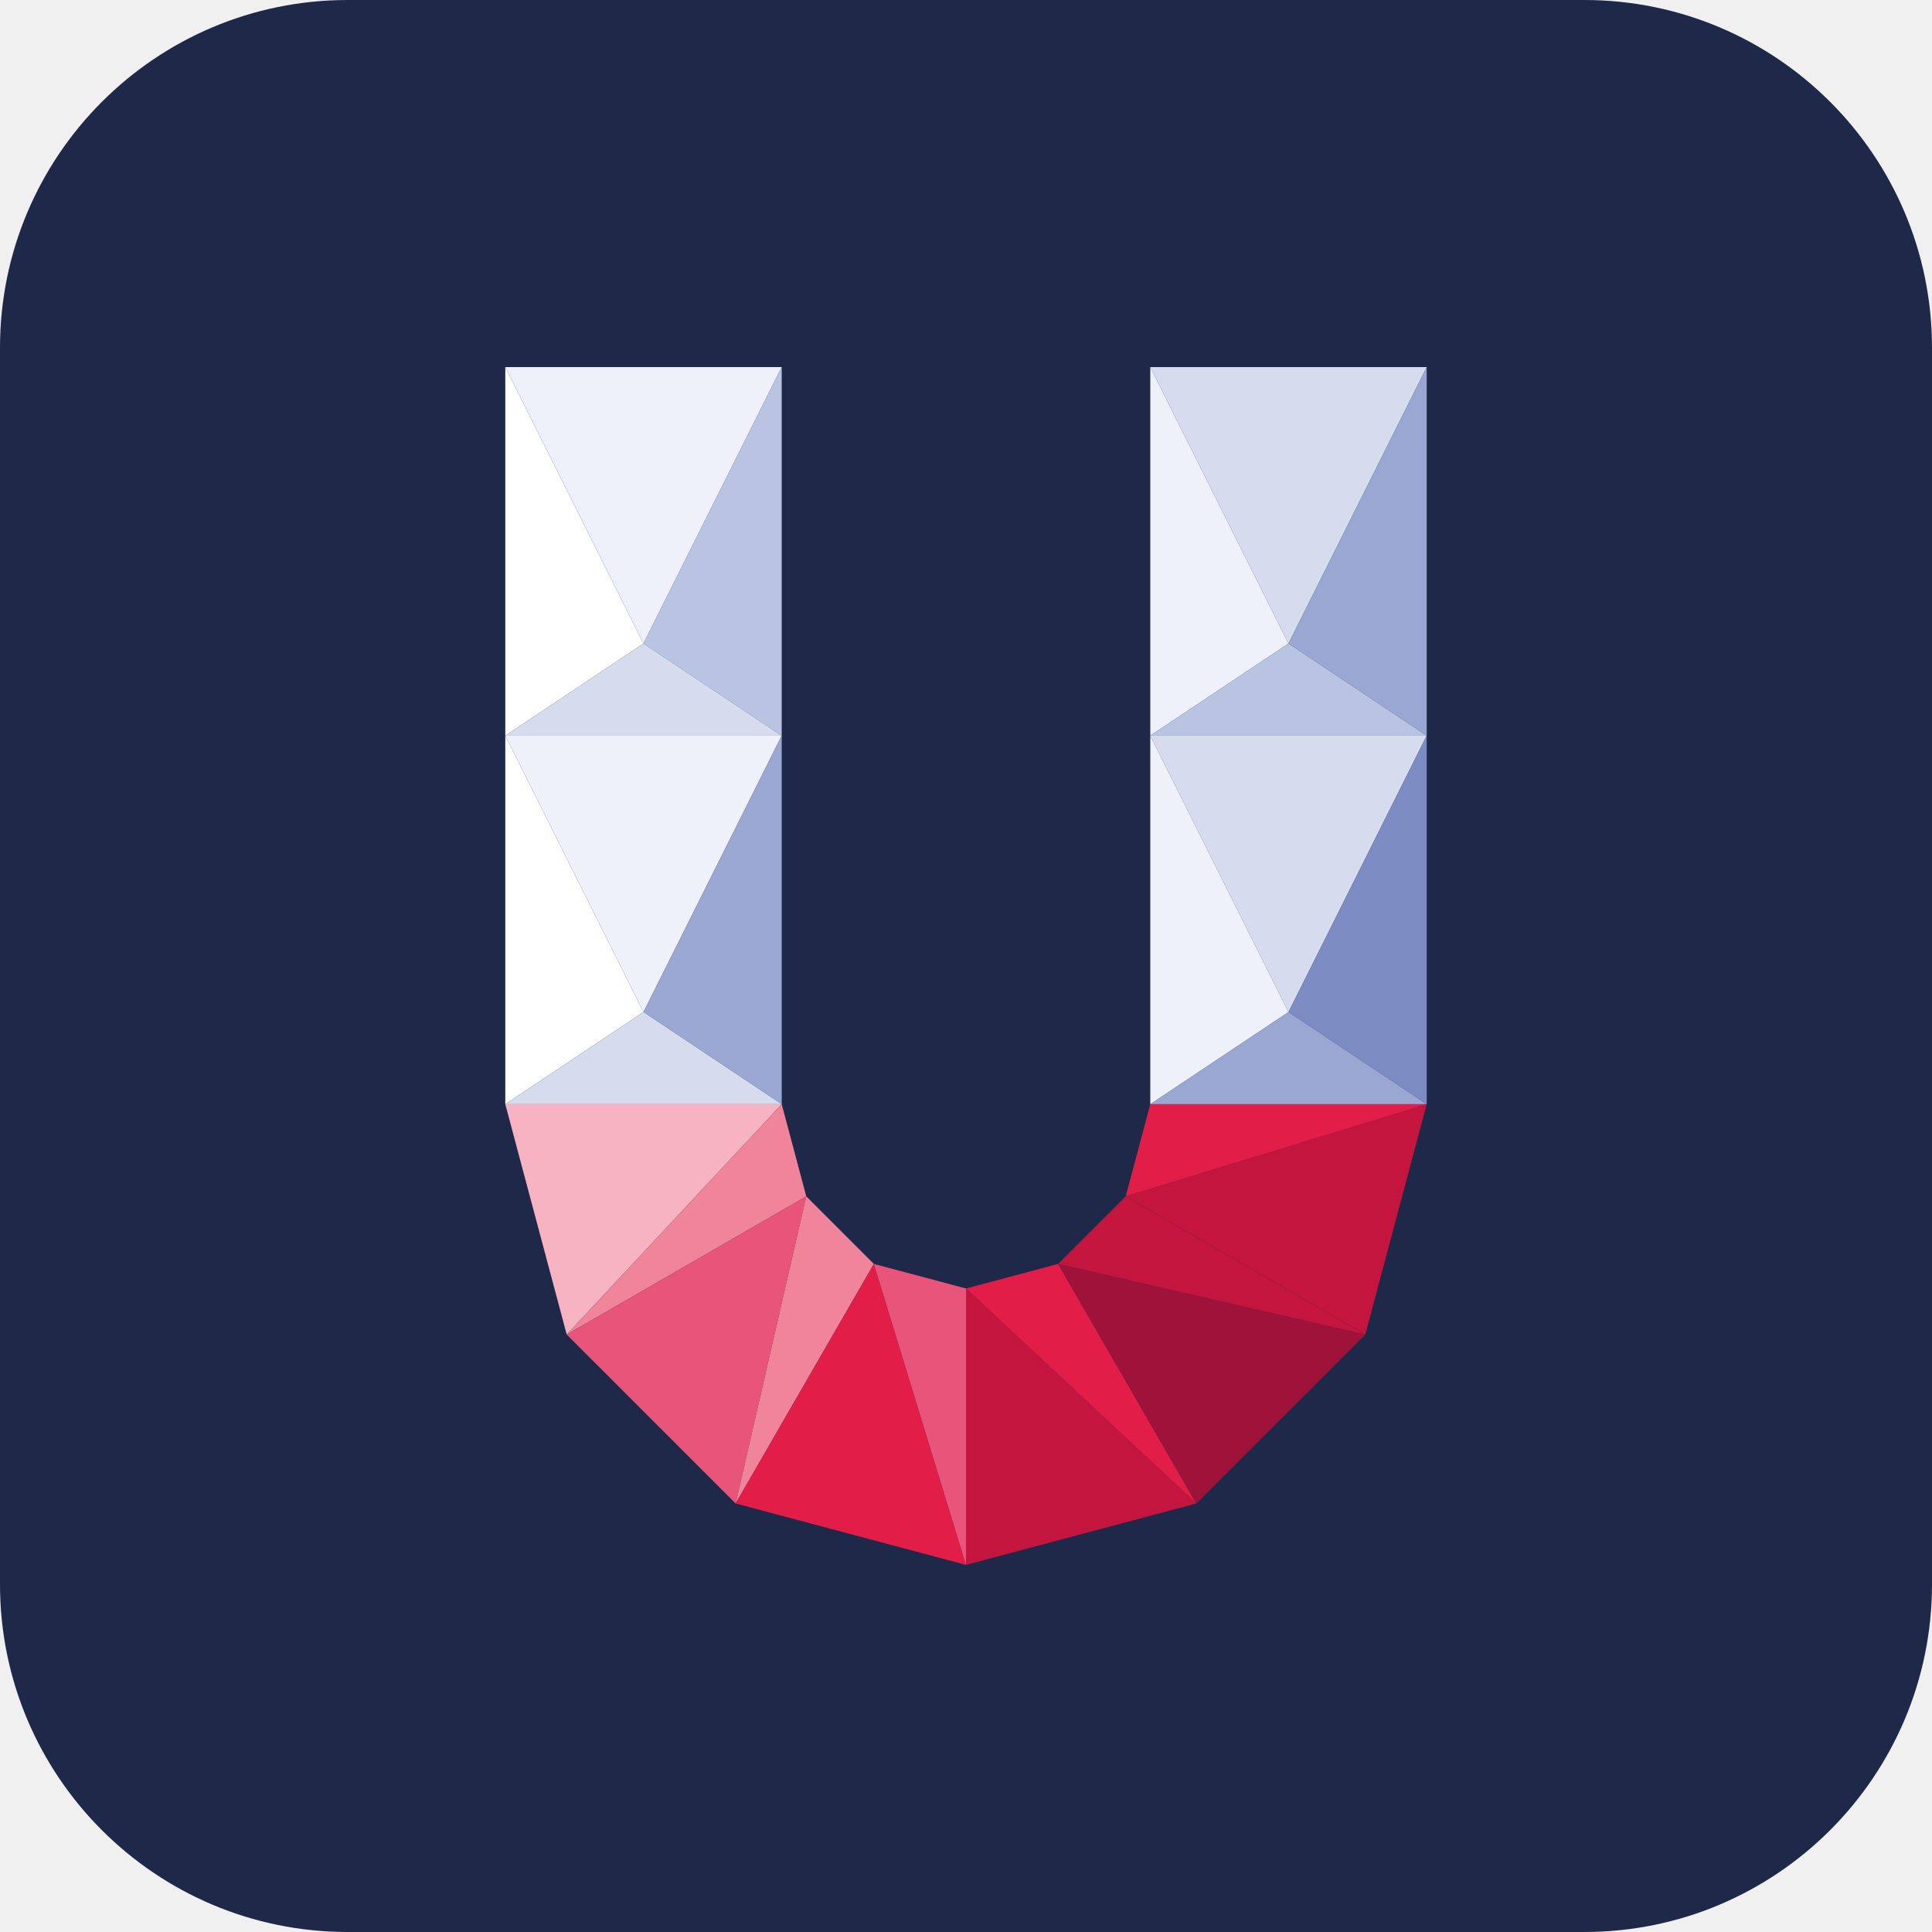
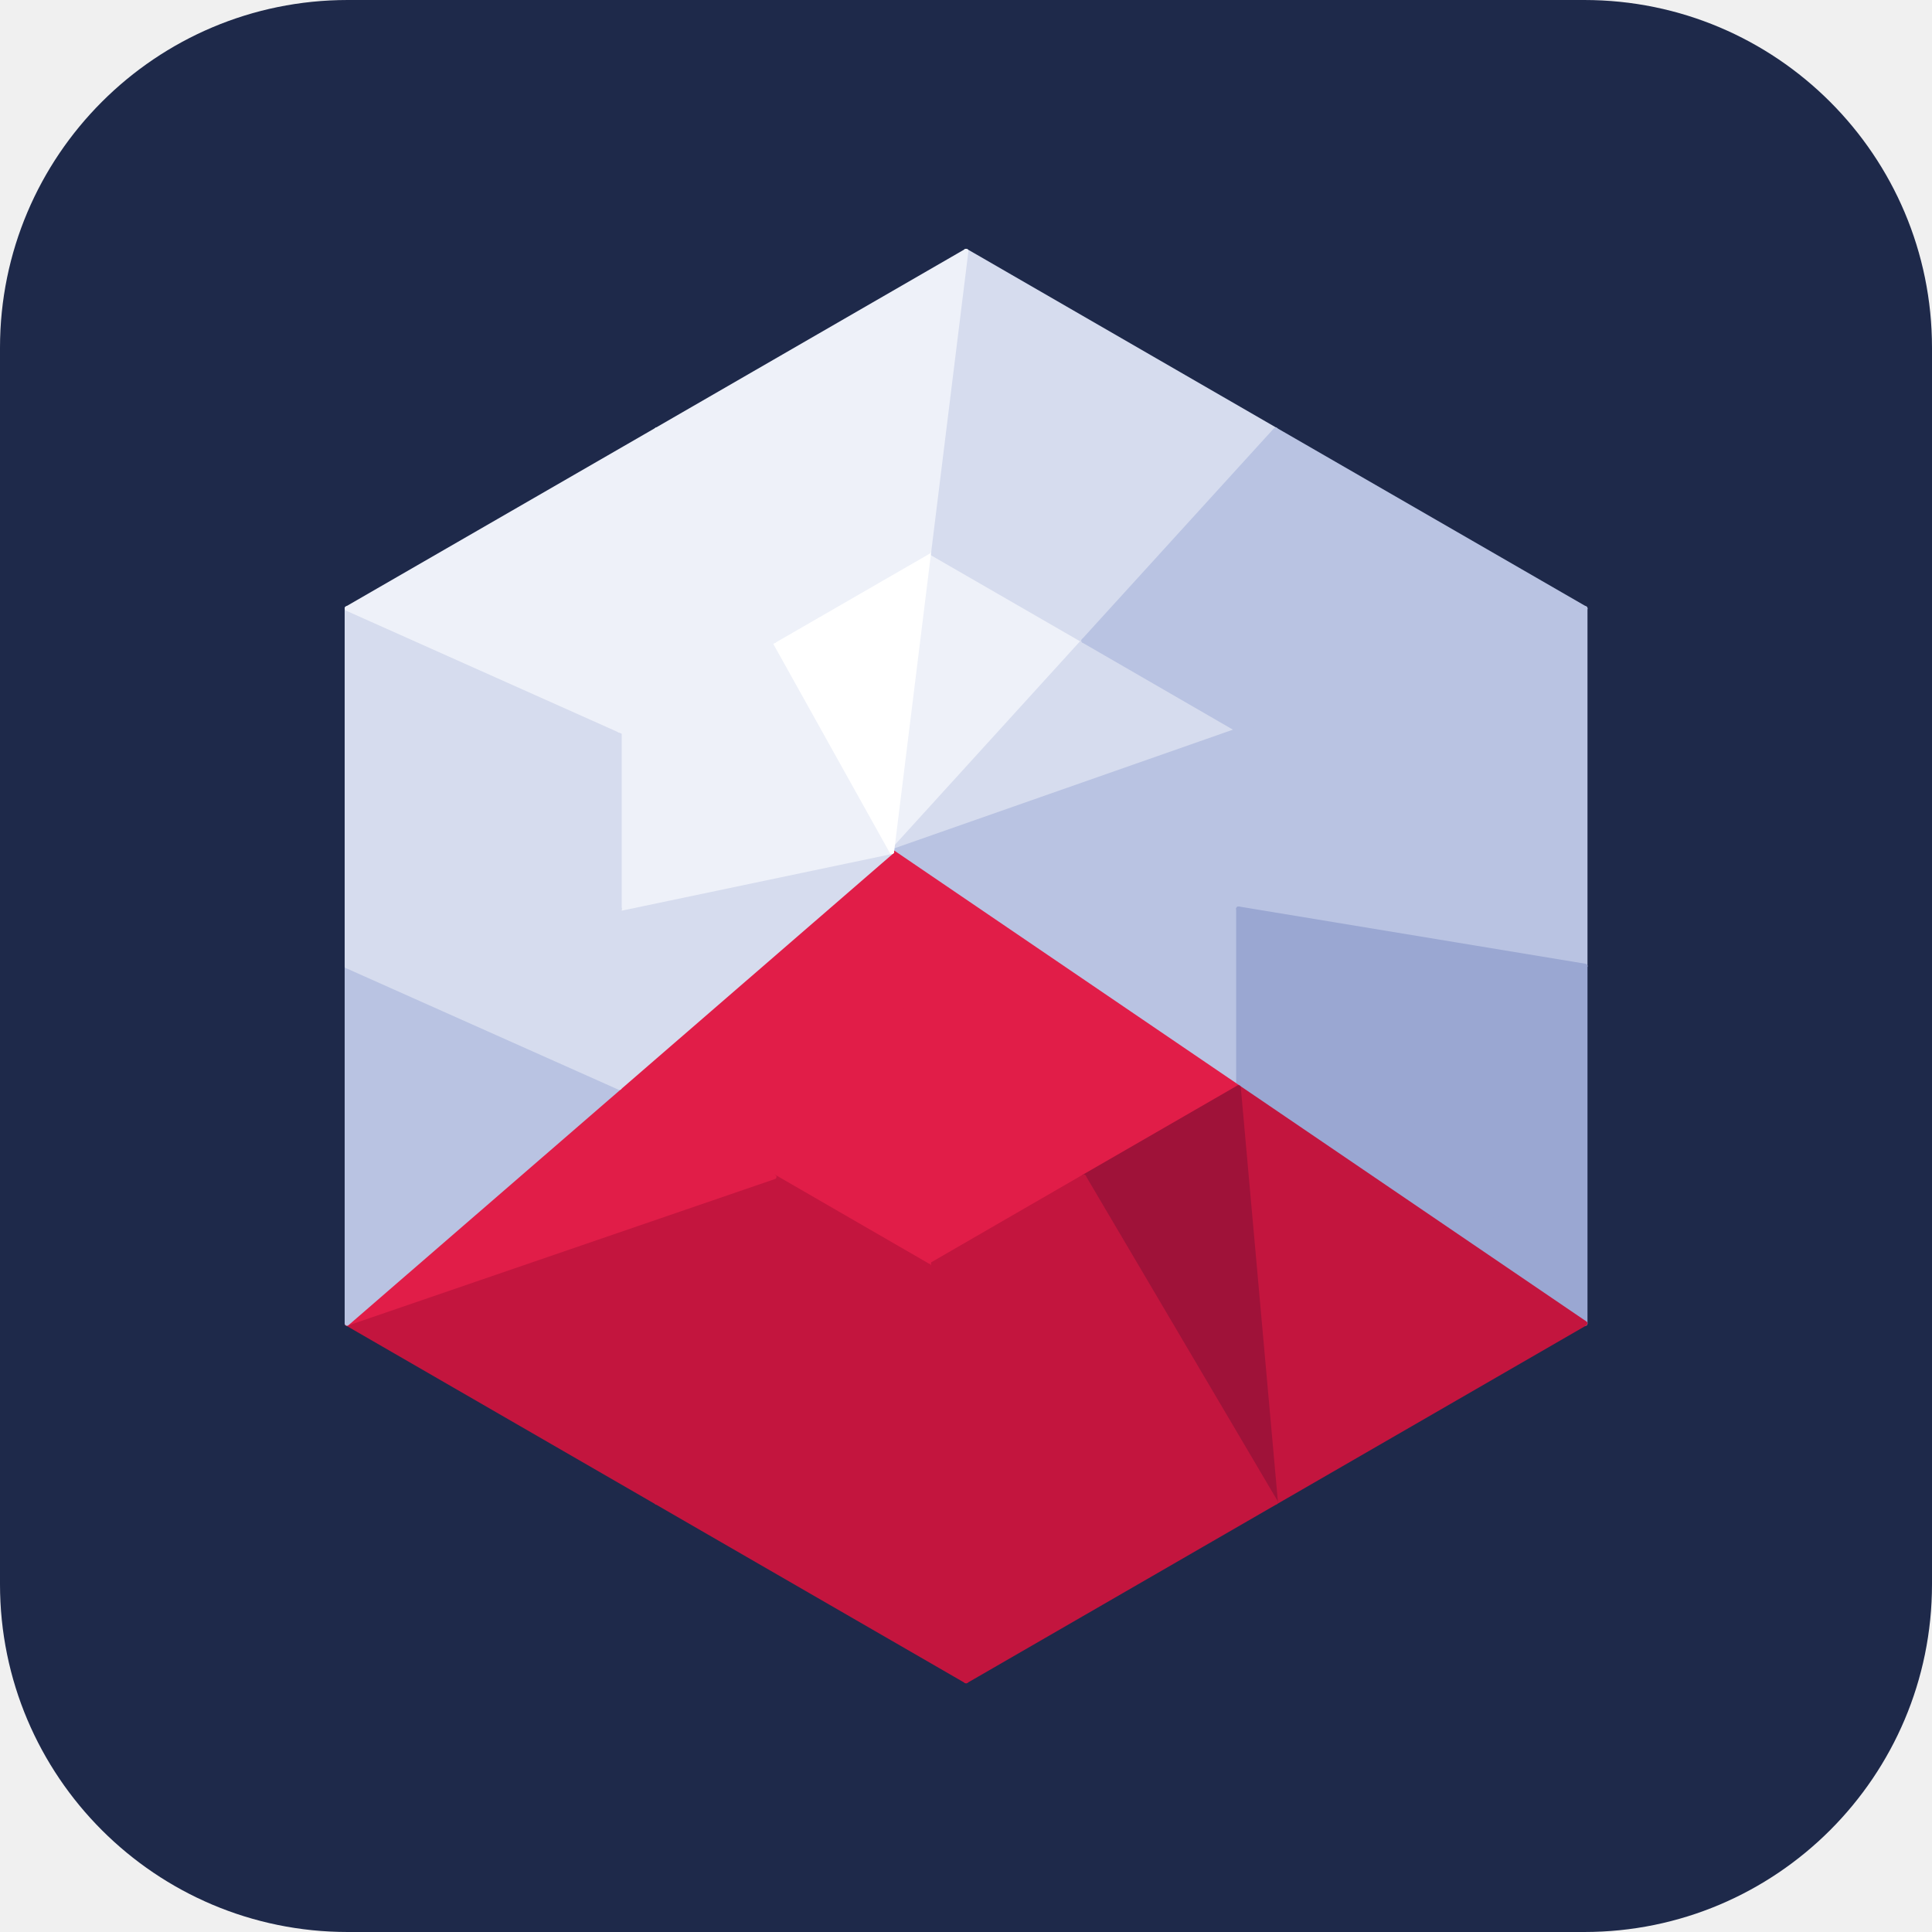
<svg xmlns="http://www.w3.org/2000/svg" viewBox="0 0 100 100" role="img" aria-label="grupowe.pro">
  <rect width="100" height="100" rx="18" fill="#1E294A" />
-   <g transform="translate(18.20513 12.64103) scale(0.7948718)">
-     <polygon points="10,8 28,8 19,26" fill="#EEF1F9" />
-     <polygon points="10,8 19,26 10,32" fill="#FFFFFF" />
-     <polygon points="28,8 19,26 28,32" fill="#B9C3E2" />
-     <polygon points="10,32 19,26 28,32" fill="#D6DCEE" />
-     <polygon points="10,32 28,32 19,50" fill="#EEF1F9" />
-     <polygon points="10,32 19,50 10,56" fill="#FFFFFF" />
-     <polygon points="28,32 19,50 28,56" fill="#9AA7D2" />
-     <polygon points="10,56 19,50 28,56" fill="#D6DCEE" />
-     <polygon points="52,8 70,8 61,26" fill="#D6DCEE" />
-     <polygon points="52,8 61,26 52,32" fill="#EEF1F9" />
-     <polygon points="70,8 61,26 70,32" fill="#9AA7D2" />
-     <polygon points="52,32 61,26 70,32" fill="#B9C3E2" />
-     <polygon points="52,32 70,32 61,50" fill="#D6DCEE" />
-     <polygon points="52,32 61,50 52,56" fill="#EEF1F9" />
-     <polygon points="70,32 61,50 70,56" fill="#7C8CC2" />
-     <polygon points="52,56 61,50 70,56" fill="#9AA7D2" />
-     <polygon points="10,56 14,71 28,56" fill="#F7B3C1" />
-     <polygon points="14,71 29.6,62 28,56" fill="#F0849B" />
-     <polygon points="14,71 25,82 29.6,62" fill="#E9557A" />
-     <polygon points="25,82 34,66.4 29.6,62" fill="#F0849B" />
-     <polygon points="25,82 40,86 34,66.4" fill="#E11D48" />
-     <polygon points="40,86 40,68 34,66.4" fill="#E9557A" />
-     <polygon points="40,86 55,82 40,68" fill="#C3153E" />
-     <polygon points="55,82 46,66.4 40,68" fill="#E11D48" />
-     <polygon points="55,82 66,71 46,66.4" fill="#9F1239" />
-     <polygon points="66,71 50.4,62 46,66.4" fill="#C3153E" />
-     <polygon points="66,71 70,56 50.4,62" fill="#C3153E" />
-     <polygon points="70,56 52,56 50.4,62" fill="#E11D48" />
+   <g transform="translate(17.96 13.00) scale(0.8011)">
+     <polygon points="35.20,38.80 37.60,19.40 47.60,25.17" fill="#EEF1F9" stroke="#EEF1F9" stroke-width="0.3" stroke-linejoin="round" />
+     <polygon points="35.20,38.80 47.60,25.17 57.60,30.95" fill="#D6DCEE" stroke="#D6DCEE" stroke-width="0.3" stroke-linejoin="round" />
+     <polygon points="37.60,19.40 40.00,0.00 60.00,11.55" fill="#D6DCEE" stroke="#D6DCEE" stroke-width="0.3" stroke-linejoin="round" />
+     <polygon points="37.60,19.40 60.00,11.55 47.60,25.17" fill="#D6DCEE" stroke="#D6DCEE" stroke-width="0.3" stroke-linejoin="round" />
+     <polygon points="47.60,25.17 60.00,11.55 80.00,23.09" fill="#B9C3E2" stroke="#B9C3E2" stroke-width="0.3" stroke-linejoin="round" />
+     <polygon points="47.60,25.17 80.00,23.09 57.60,30.95" fill="#B9C3E2" stroke="#B9C3E2" stroke-width="0.3" stroke-linejoin="round" />
+     <polygon points="35.20,38.80 57.60,30.95 57.60,42.49" fill="#B9C3E2" stroke="#B9C3E2" stroke-width="0.3" stroke-linejoin="round" />
+     <polygon points="35.20,38.80 57.60,42.49 57.60,54.04" fill="#B9C3E2" stroke="#B9C3E2" stroke-width="0.3" stroke-linejoin="round" />
+     <polygon points="57.60,30.95 80.00,23.09 80.00,46.19" fill="#B9C3E2" stroke="#B9C3E2" stroke-width="0.3" stroke-linejoin="round" />
+     <polygon points="57.60,30.95 80.00,46.19 57.60,42.49" fill="#B9C3E2" stroke="#B9C3E2" stroke-width="0.3" stroke-linejoin="round" />
+     <polygon points="57.60,42.49 80.00,46.19 80.00,69.28" fill="#9AA7D2" stroke="#9AA7D2" stroke-width="0.3" stroke-linejoin="round" />
+     <polygon points="57.60,42.49 80.00,69.28 57.60,54.04" fill="#9AA7D2" stroke="#9AA7D2" stroke-width="0.3" stroke-linejoin="round" />
+     <polygon points="35.20,38.80 57.60,54.04 47.60,59.81" fill="#E11D48" stroke="#E11D48" stroke-width="0.3" stroke-linejoin="round" />
+     <polygon points="35.20,38.80 47.60,59.81 37.60,65.59" fill="#E11D48" stroke="#E11D48" stroke-width="0.3" stroke-linejoin="round" />
+     <polygon points="57.60,54.04 80.00,69.28 60.00,80.83" fill="#C3153E" stroke="#C3153E" stroke-width="0.3" stroke-linejoin="round" />
+     <polygon points="57.60,54.04 60.00,80.83 47.60,59.81" fill="#9F1239" stroke="#9F1239" stroke-width="0.3" stroke-linejoin="round" />
+     <polygon points="47.60,59.81 60.00,80.83 40.00,92.38" fill="#C3153E" stroke="#C3153E" stroke-width="0.3" stroke-linejoin="round" />
+     <polygon points="47.60,59.81 40.00,92.38 37.60,65.59" fill="#C3153E" stroke="#C3153E" stroke-width="0.3" stroke-linejoin="round" />
+     <polygon points="35.20,38.80 37.60,65.59 27.60,59.81" fill="#E11D48" stroke="#E11D48" stroke-width="0.3" stroke-linejoin="round" />
+     <polygon points="35.20,38.80 27.60,59.81 17.60,54.04" fill="#E11D48" stroke="#E11D48" stroke-width="0.3" stroke-linejoin="round" />
+     <polygon points="37.60,65.59 40.00,92.38 20.00,80.83" fill="#C3153E" stroke="#C3153E" stroke-width="0.3" stroke-linejoin="round" />
+     <polygon points="37.60,65.59 20.00,80.83 27.60,59.81" fill="#C3153E" stroke="#C3153E" stroke-width="0.3" stroke-linejoin="round" />
+     <polygon points="27.60,59.81 20.00,80.83 0.00,69.28" fill="#C3153E" stroke="#C3153E" stroke-width="0.3" stroke-linejoin="round" />
+     <polygon points="27.60,59.81 0.00,69.28 17.60,54.04" fill="#E11D48" stroke="#E11D48" stroke-width="0.3" stroke-linejoin="round" />
+     <polygon points="35.20,38.80 17.60,54.04 17.60,42.49" fill="#D6DCEE" stroke="#D6DCEE" stroke-width="0.3" stroke-linejoin="round" />
+     <polygon points="35.20,38.80 17.60,42.49 17.60,30.95" fill="#EEF1F9" stroke="#EEF1F9" stroke-width="0.3" stroke-linejoin="round" />
+     <polygon points="17.60,54.04 0.00,69.28 0.00,46.19" fill="#B9C3E2" stroke="#B9C3E2" stroke-width="0.3" stroke-linejoin="round" />
+     <polygon points="17.60,54.04 0.00,46.19 17.60,42.49" fill="#D6DCEE" stroke="#D6DCEE" stroke-width="0.3" stroke-linejoin="round" />
+     <polygon points="17.60,42.49 0.00,46.19 0.00,23.09" fill="#D6DCEE" stroke="#D6DCEE" stroke-width="0.3" stroke-linejoin="round" />
+     <polygon points="17.60,42.49 0.00,23.09 17.60,30.95" fill="#D6DCEE" stroke="#D6DCEE" stroke-width="0.3" stroke-linejoin="round" />
+     <polygon points="35.20,38.80 17.60,30.95 27.60,25.17" fill="#EEF1F9" stroke="#EEF1F9" stroke-width="0.3" stroke-linejoin="round" />
+     <polygon points="35.20,38.80 27.60,25.17 37.60,19.40" fill="#FFFFFF" stroke="#FFFFFF" stroke-width="0.3" stroke-linejoin="round" />
+     <polygon points="17.60,30.95 0.00,23.09 20.00,11.55" fill="#EEF1F9" stroke="#EEF1F9" stroke-width="0.3" stroke-linejoin="round" />
+     <polygon points="17.60,30.95 20.00,11.55 27.60,25.17" fill="#EEF1F9" stroke="#EEF1F9" stroke-width="0.3" stroke-linejoin="round" />
+     <polygon points="27.60,25.17 20.00,11.55 40.00,0.00" fill="#EEF1F9" stroke="#EEF1F9" stroke-width="0.3" stroke-linejoin="round" />
+     <polygon points="27.60,25.17 40.00,0.00 37.60,19.40" fill="#EEF1F9" stroke="#EEF1F9" stroke-width="0.3" stroke-linejoin="round" />
  </g>
</svg>
